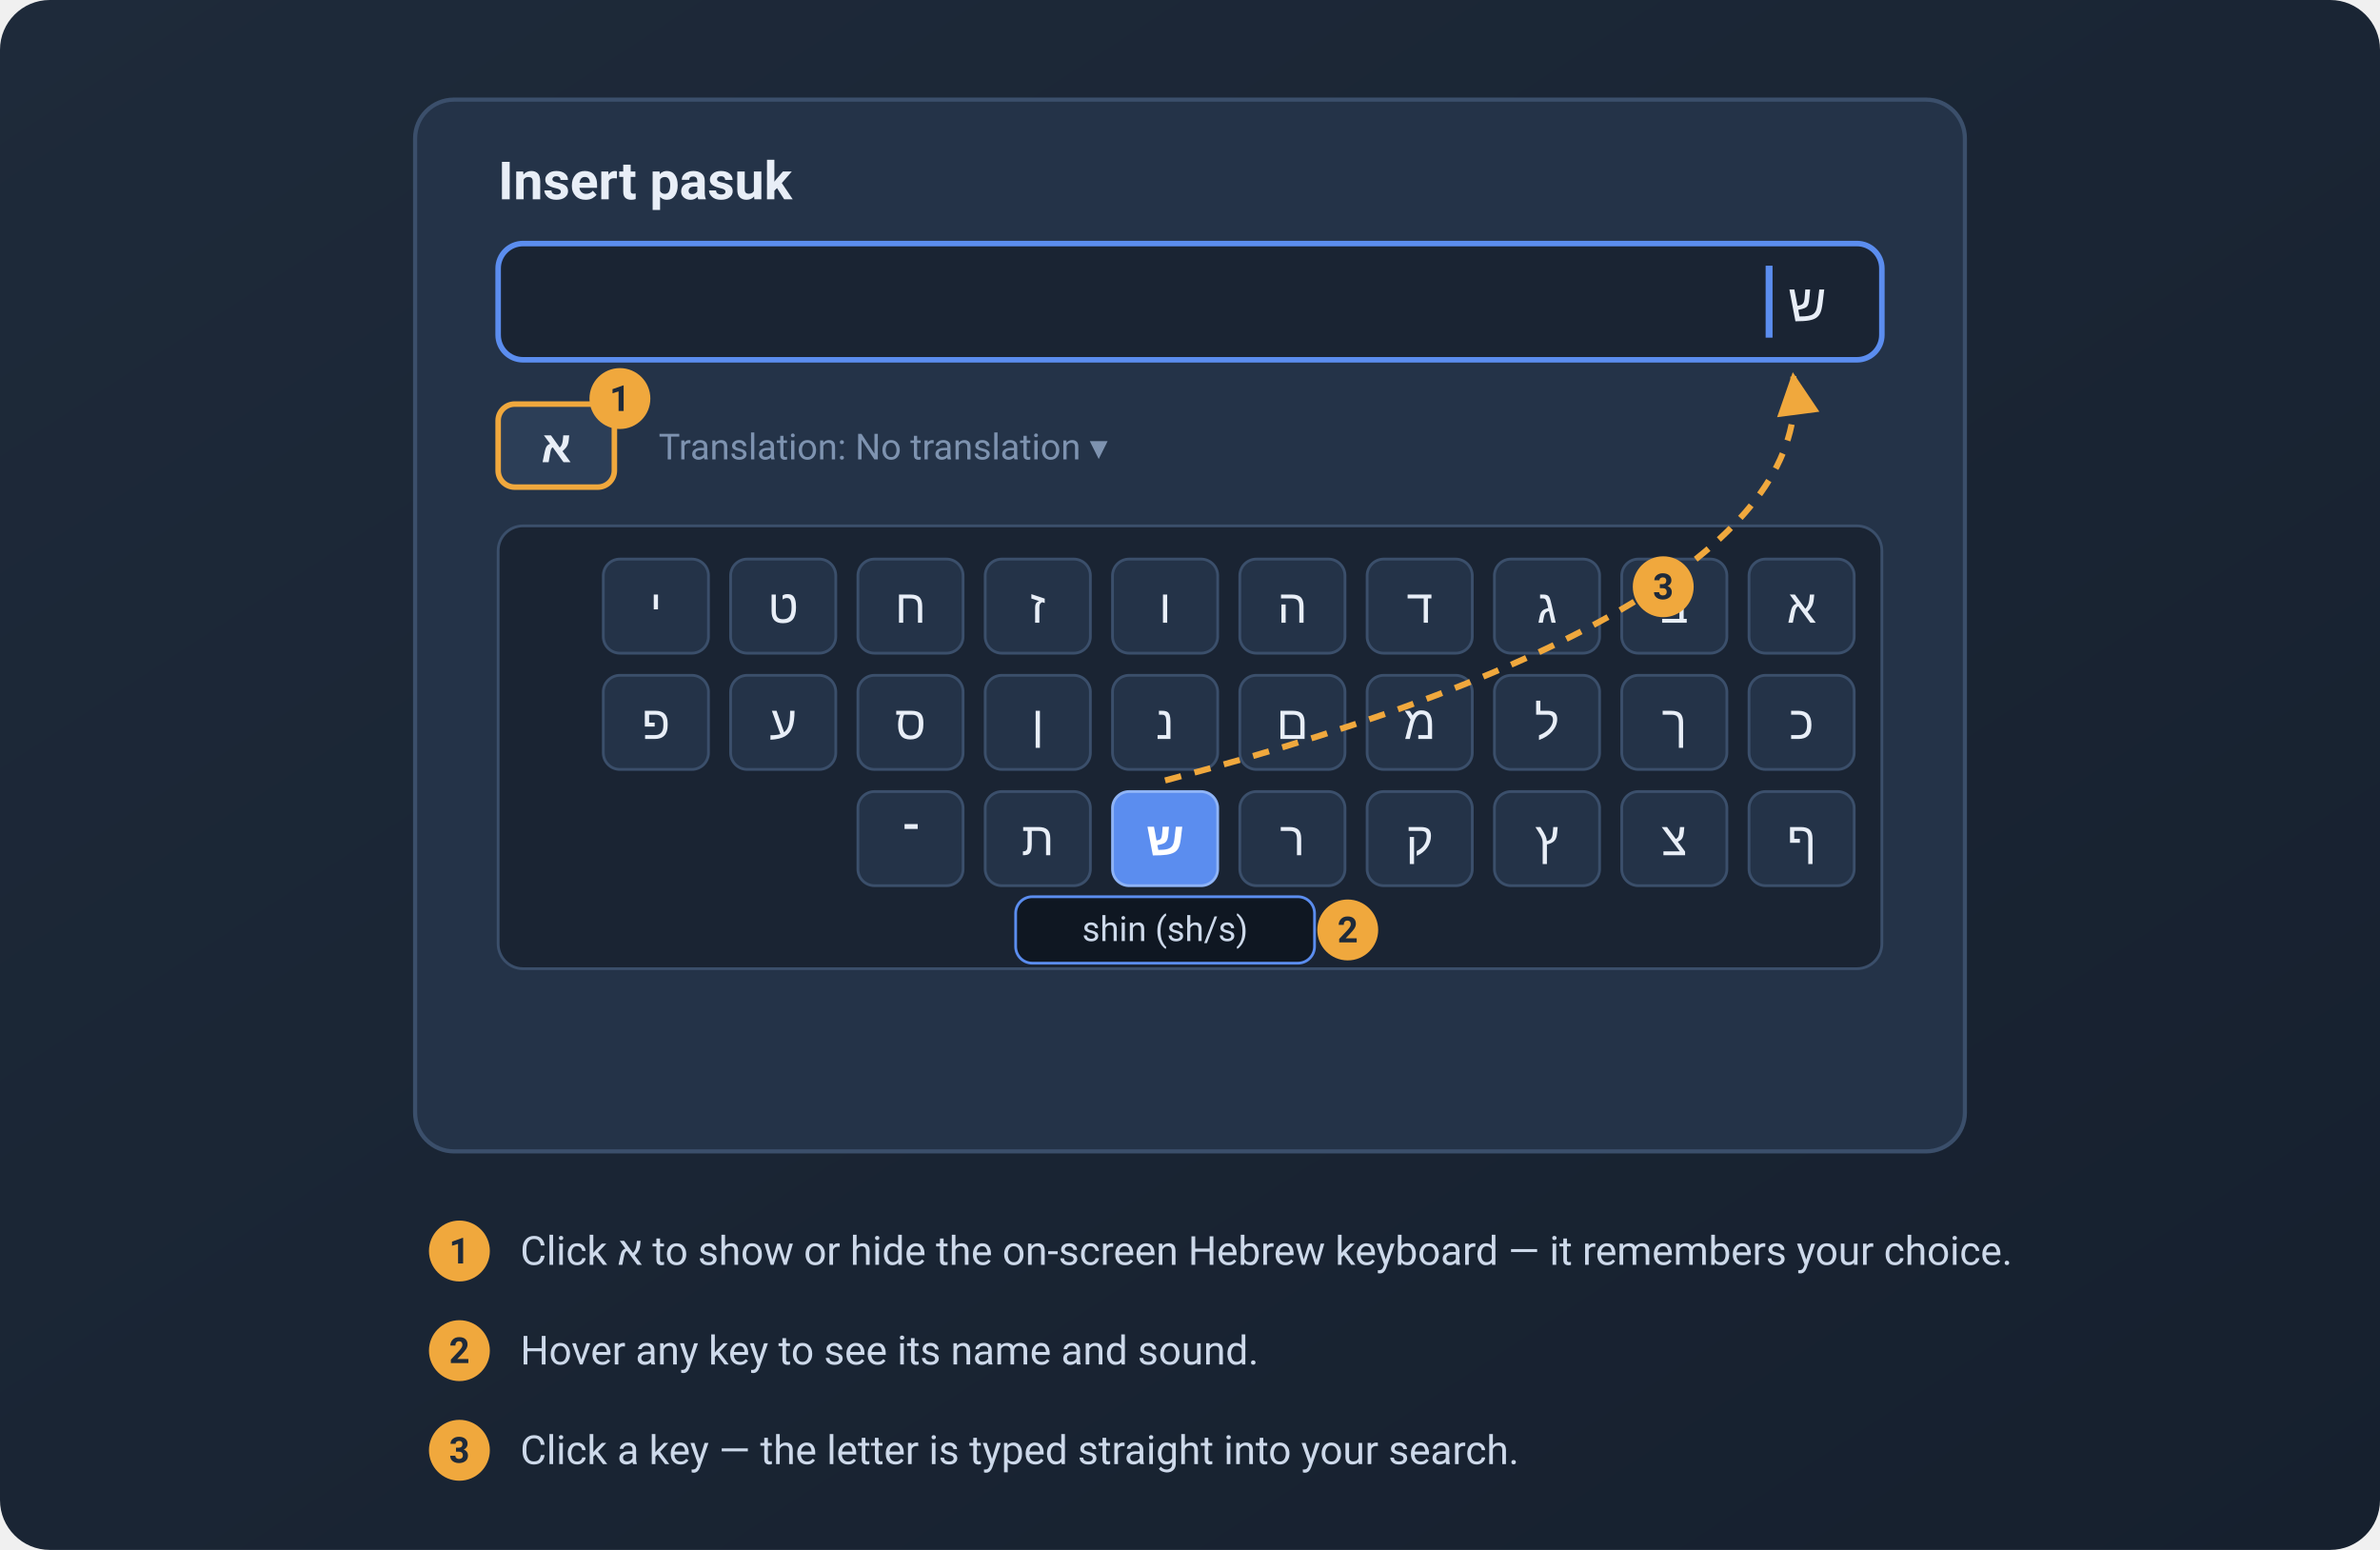
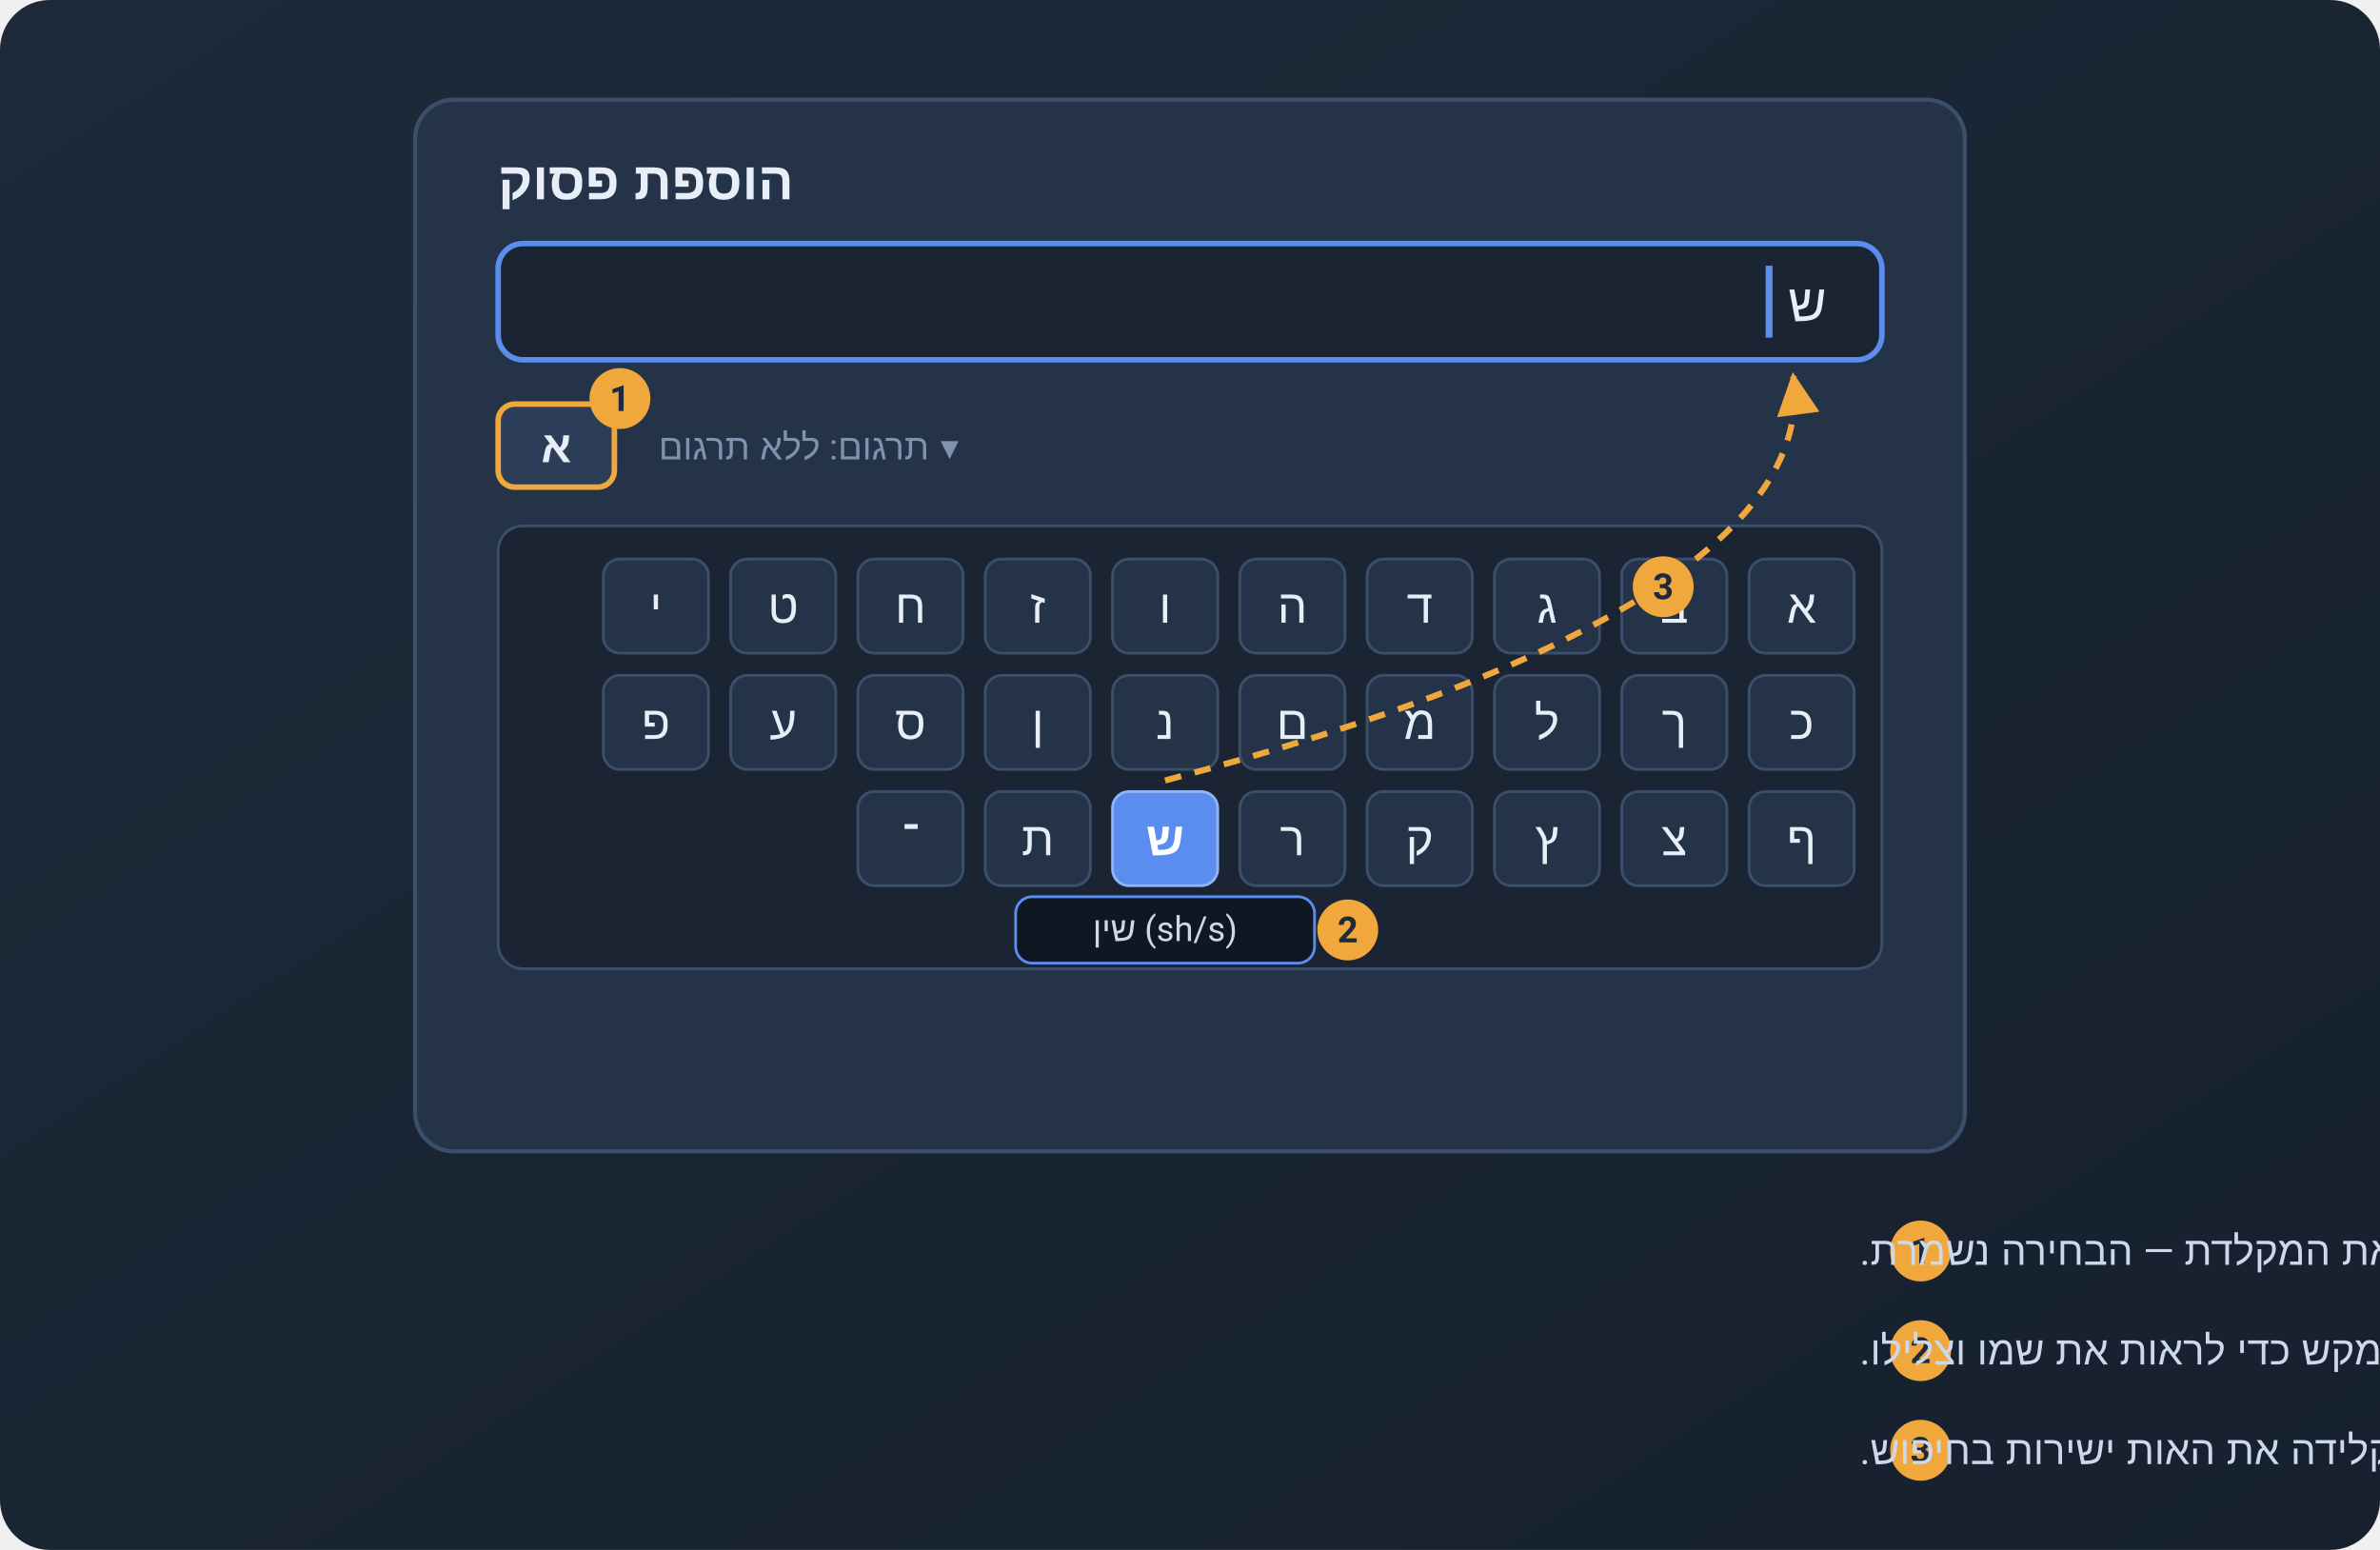
<svg xmlns="http://www.w3.org/2000/svg" viewBox="0 0 860 560" font-family="-apple-system, 'Segoe UI', Roboto, Helvetica, Arial, sans-serif">
  <defs>
    <linearGradient id="bg3" x1="0" y1="0" x2="1" y2="1">
      <stop offset="0" stop-color="#1e2a3a" />
      <stop offset="1" stop-color="#16202e" />
    </linearGradient>
    <marker id="arr3" viewBox="0 0 10 10" refX="9" refY="5" markerWidth="7" markerHeight="7" orient="auto-start-reverse">
      <path d="M0 0 L10 5 L0 10 z" fill="#f0a83d" />
    </marker>
  </defs>
  <rect width="860" height="560" rx="18" fill="url(#bg3)" />
  <rect x="150" y="36" width="560" height="380" rx="14" fill="#243348" stroke="#3b4f6b" stroke-width="1.5" />
-   <text x="180" y="72" font-size="19" font-weight="700" fill="#e8eef7">Insert pasuk</text>
+   <text x="180" y="72" font-size="19" font-weight="700" fill="#e8eef7">הוספת פסוק</text>
  <rect x="180" y="88" width="500" height="42" rx="9" fill="#1a2433" stroke="#5b8def" stroke-width="2" />
  <text x="660" y="116" font-size="19" fill="#e8eef7" text-anchor="start" direction="rtl">ש</text>
  <rect x="638" y="96" width="2.5" height="26" fill="#5b8def" />
  <rect x="180" y="146" width="42" height="30" rx="6" fill="#2c3e57" stroke="#f0a83d" stroke-width="2" />
  <text x="201" y="167" font-size="16" font-weight="700" fill="#e8eef7" text-anchor="middle">א</text>
-   <text x="238" y="166" font-size="13" fill="#7e93b0">Translation: No translation ▾</text>
+   <text x="238" y="166" font-size="13" fill="#7e93b0">תרגום: ללא תרגום ▾</text>
  <circle cx="224" cy="144" r="11" fill="#f0a83d" />
  <text x="224" y="148.5" font-size="13" font-weight="700" fill="#1e2a3a" text-anchor="middle">1</text>
  <rect x="180" y="190" width="500" height="160" rx="9" fill="#1a2433" stroke="#3b4f6b" />
  <g font-size="17" fill="#e8eef7" text-anchor="middle">
    <rect x="632" y="202" width="38" height="34" rx="6" fill="#243348" stroke="#3b4f6b" />
    <text x="651" y="225">א</text>
    <rect x="586" y="202" width="38" height="34" rx="6" fill="#243348" stroke="#3b4f6b" />
    <text x="605" y="225">ב</text>
    <rect x="540" y="202" width="38" height="34" rx="6" fill="#243348" stroke="#3b4f6b" />
    <text x="559" y="225">ג</text>
    <rect x="494" y="202" width="38" height="34" rx="6" fill="#243348" stroke="#3b4f6b" />
    <text x="513" y="225">ד</text>
    <rect x="448" y="202" width="38" height="34" rx="6" fill="#243348" stroke="#3b4f6b" />
    <text x="467" y="225">ה</text>
    <rect x="402" y="202" width="38" height="34" rx="6" fill="#243348" stroke="#3b4f6b" />
    <text x="421" y="225">ו</text>
    <rect x="356" y="202" width="38" height="34" rx="6" fill="#243348" stroke="#3b4f6b" />
    <text x="375" y="225">ז</text>
    <rect x="310" y="202" width="38" height="34" rx="6" fill="#243348" stroke="#3b4f6b" />
    <text x="329" y="225">ח</text>
    <rect x="264" y="202" width="38" height="34" rx="6" fill="#243348" stroke="#3b4f6b" />
    <text x="283" y="225">ט</text>
    <rect x="218" y="202" width="38" height="34" rx="6" fill="#243348" stroke="#3b4f6b" />
    <text x="237" y="225">י</text>
    <rect x="632" y="244" width="38" height="34" rx="6" fill="#243348" stroke="#3b4f6b" />
    <text x="651" y="267">כ</text>
    <rect x="586" y="244" width="38" height="34" rx="6" fill="#243348" stroke="#3b4f6b" />
    <text x="605" y="267">ך</text>
    <rect x="540" y="244" width="38" height="34" rx="6" fill="#243348" stroke="#3b4f6b" />
    <text x="559" y="267">ל</text>
    <rect x="494" y="244" width="38" height="34" rx="6" fill="#243348" stroke="#3b4f6b" />
    <text x="513" y="267">מ</text>
    <rect x="448" y="244" width="38" height="34" rx="6" fill="#243348" stroke="#3b4f6b" />
    <text x="467" y="267">ם</text>
    <rect x="402" y="244" width="38" height="34" rx="6" fill="#243348" stroke="#3b4f6b" />
    <text x="421" y="267">נ</text>
    <rect x="356" y="244" width="38" height="34" rx="6" fill="#243348" stroke="#3b4f6b" />
    <text x="375" y="267">ן</text>
    <rect x="310" y="244" width="38" height="34" rx="6" fill="#243348" stroke="#3b4f6b" />
    <text x="329" y="267">ס</text>
    <rect x="264" y="244" width="38" height="34" rx="6" fill="#243348" stroke="#3b4f6b" />
    <text x="283" y="267">ע</text>
    <rect x="218" y="244" width="38" height="34" rx="6" fill="#243348" stroke="#3b4f6b" />
    <text x="237" y="267">פ</text>
    <rect x="632" y="286" width="38" height="34" rx="6" fill="#243348" stroke="#3b4f6b" />
    <text x="651" y="309">ף</text>
    <rect x="586" y="286" width="38" height="34" rx="6" fill="#243348" stroke="#3b4f6b" />
    <text x="605" y="309">צ</text>
    <rect x="540" y="286" width="38" height="34" rx="6" fill="#243348" stroke="#3b4f6b" />
    <text x="559" y="309">ץ</text>
    <rect x="494" y="286" width="38" height="34" rx="6" fill="#243348" stroke="#3b4f6b" />
    <text x="513" y="309">ק</text>
    <rect x="448" y="286" width="38" height="34" rx="6" fill="#243348" stroke="#3b4f6b" />
    <text x="467" y="309">ר</text>
    <rect x="402" y="286" width="38" height="34" rx="6" fill="#5b8def" stroke="#8fb4f7" />
    <text x="421" y="309" font-weight="700" fill="#ffffff">ש</text>
    <rect x="356" y="286" width="38" height="34" rx="6" fill="#243348" stroke="#3b4f6b" />
    <text x="375" y="309">ת</text>
    <rect x="310" y="286" width="38" height="34" rx="6" fill="#243348" stroke="#3b4f6b" />
    <text x="329" y="309">־</text>
  </g>
  <rect x="367" y="324" width="108" height="24" rx="6" fill="#0f1722" stroke="#5b8def" />
-   <text x="421" y="340" font-size="12.5" fill="#cdd9ea" text-anchor="middle">shin (sh/s)</text>
+   <text x="421" y="340" font-size="12.5" fill="#cdd9ea" text-anchor="middle">שין (sh/s)</text>
  <circle cx="487" cy="336" r="11" fill="#f0a83d" />
  <text x="487" y="340.5" font-size="13" font-weight="700" fill="#1e2a3a" text-anchor="middle">2</text>
  <path d="M 421 282 C 580 240, 655 190, 648 136" fill="none" stroke="#f0a83d" stroke-width="2.2" stroke-dasharray="6 5" marker-end="url(#arr3)" />
  <circle cx="601" cy="212" r="11" fill="#f0a83d" />
  <text x="601" y="216.5" font-size="13" font-weight="700" fill="#1e2a3a" text-anchor="middle">3</text>
-   <circle cx="166" cy="452" r="11" fill="#f0a83d" />
-   <text x="166" y="456.5" font-size="13" font-weight="700" fill="#1e2a3a" text-anchor="middle">1</text>
-   <text x="188" y="457" font-size="14.5" fill="#cdd9ea">Click א to show or hide the on-screen Hebrew keyboard — it remembers your choice.</text>
-   <circle cx="166" cy="488" r="11" fill="#f0a83d" />
-   <text x="166" y="492.5" font-size="13" font-weight="700" fill="#1e2a3a" text-anchor="middle">2</text>
-   <text x="188" y="493" font-size="14.5" fill="#cdd9ea">Hover any key to see its name and sound.</text>
-   <circle cx="166" cy="524" r="11" fill="#f0a83d" />
-   <text x="166" y="528.5" font-size="13" font-weight="700" fill="#1e2a3a" text-anchor="middle">3</text>
-   <text x="188" y="529" font-size="14.5" fill="#cdd9ea">Click a key — the letter is typed straight into your search.</text>
+   <circle cx="694" cy="452" r="11" fill="#f0a83d" />
+   <text x="694" y="456.5" font-size="13" font-weight="700" fill="#1e2a3a" text-anchor="middle">1</text>
+   <text x="672" y="457" font-size="14.5" fill="#cdd9ea" text-anchor="end" direction="rtl">לחצו על א כדי להציג או להסתיר את המקלדת — הבחירה נשמרת.</text>
+   <circle cx="694" cy="488" r="11" fill="#f0a83d" />
+   <text x="694" y="492.5" font-size="13" font-weight="700" fill="#1e2a3a" text-anchor="middle">2</text>
+   <text x="672" y="493" font-size="14.5" fill="#cdd9ea" text-anchor="end" direction="rtl">רחפו מעל מקש כדי לראות את שמו וצלילו.</text>
+   <circle cx="694" cy="524" r="11" fill="#f0a83d" />
+   <text x="694" y="528.5" font-size="13" font-weight="700" fill="#1e2a3a" text-anchor="middle">3</text>
+   <text x="672" y="529" font-size="14.5" fill="#cdd9ea" text-anchor="end" direction="rtl">לחיצה על מקש מקלידה את האות ישירות בחיפוש.</text>
</svg>
